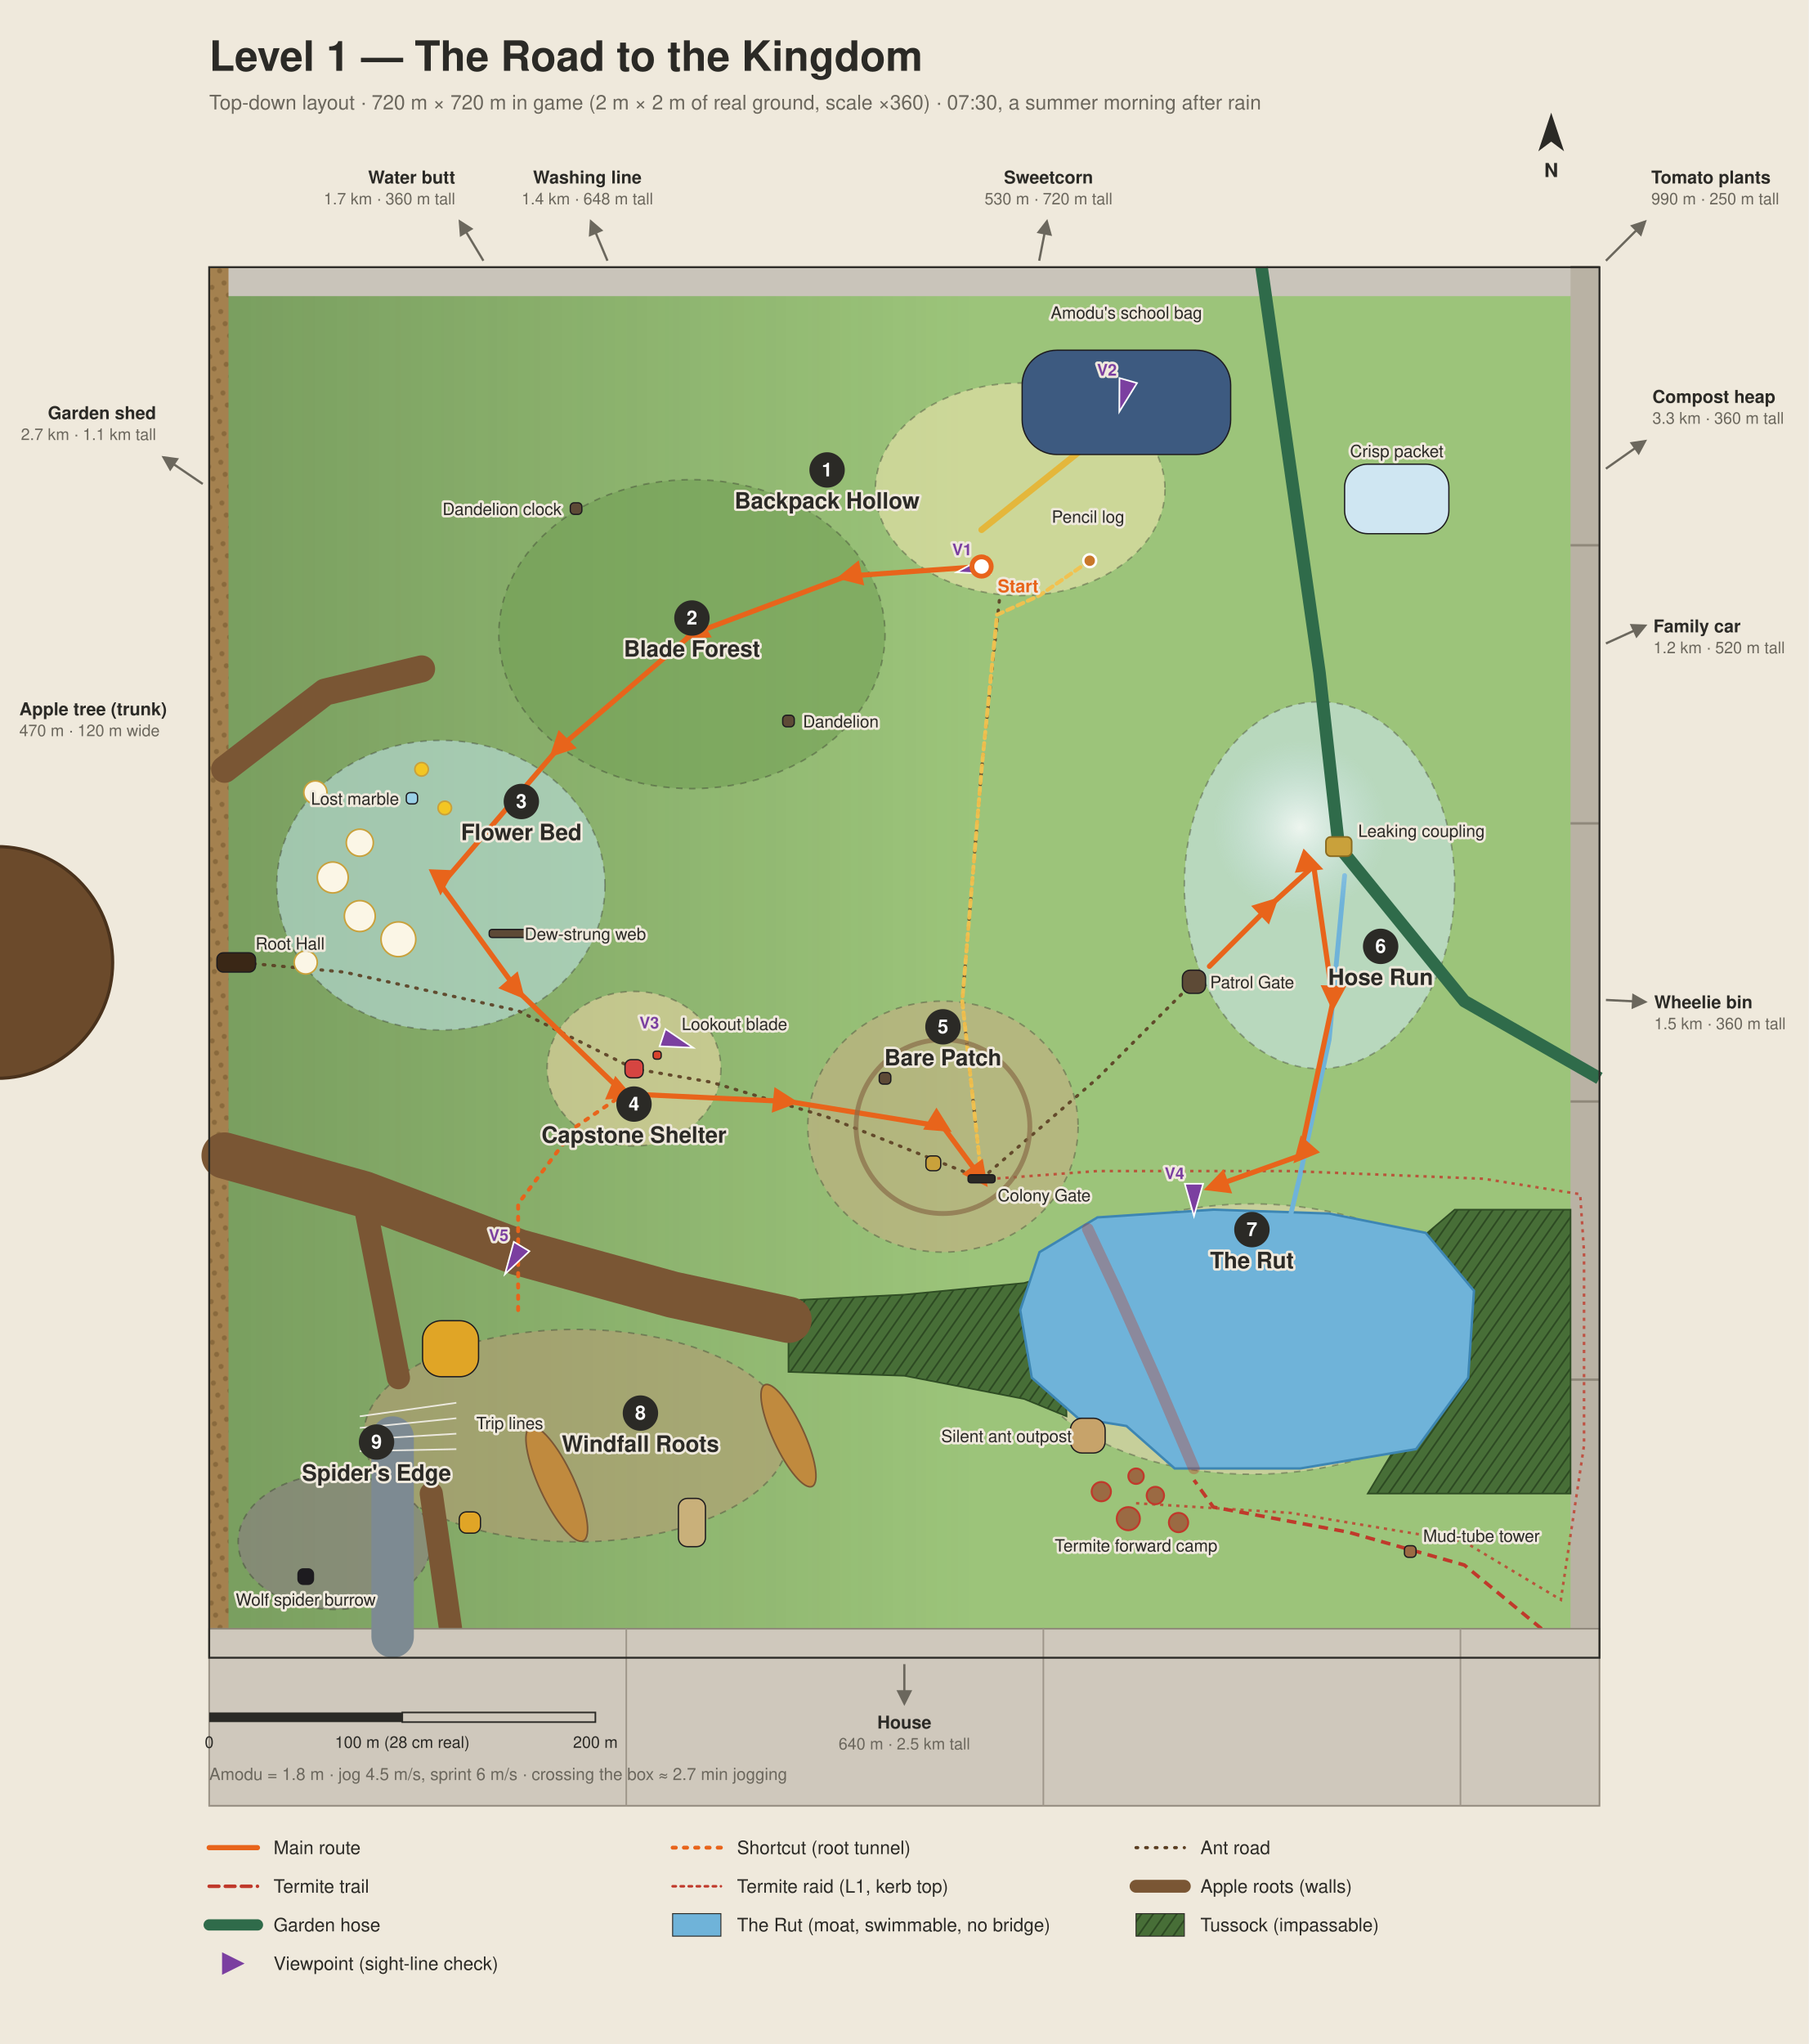
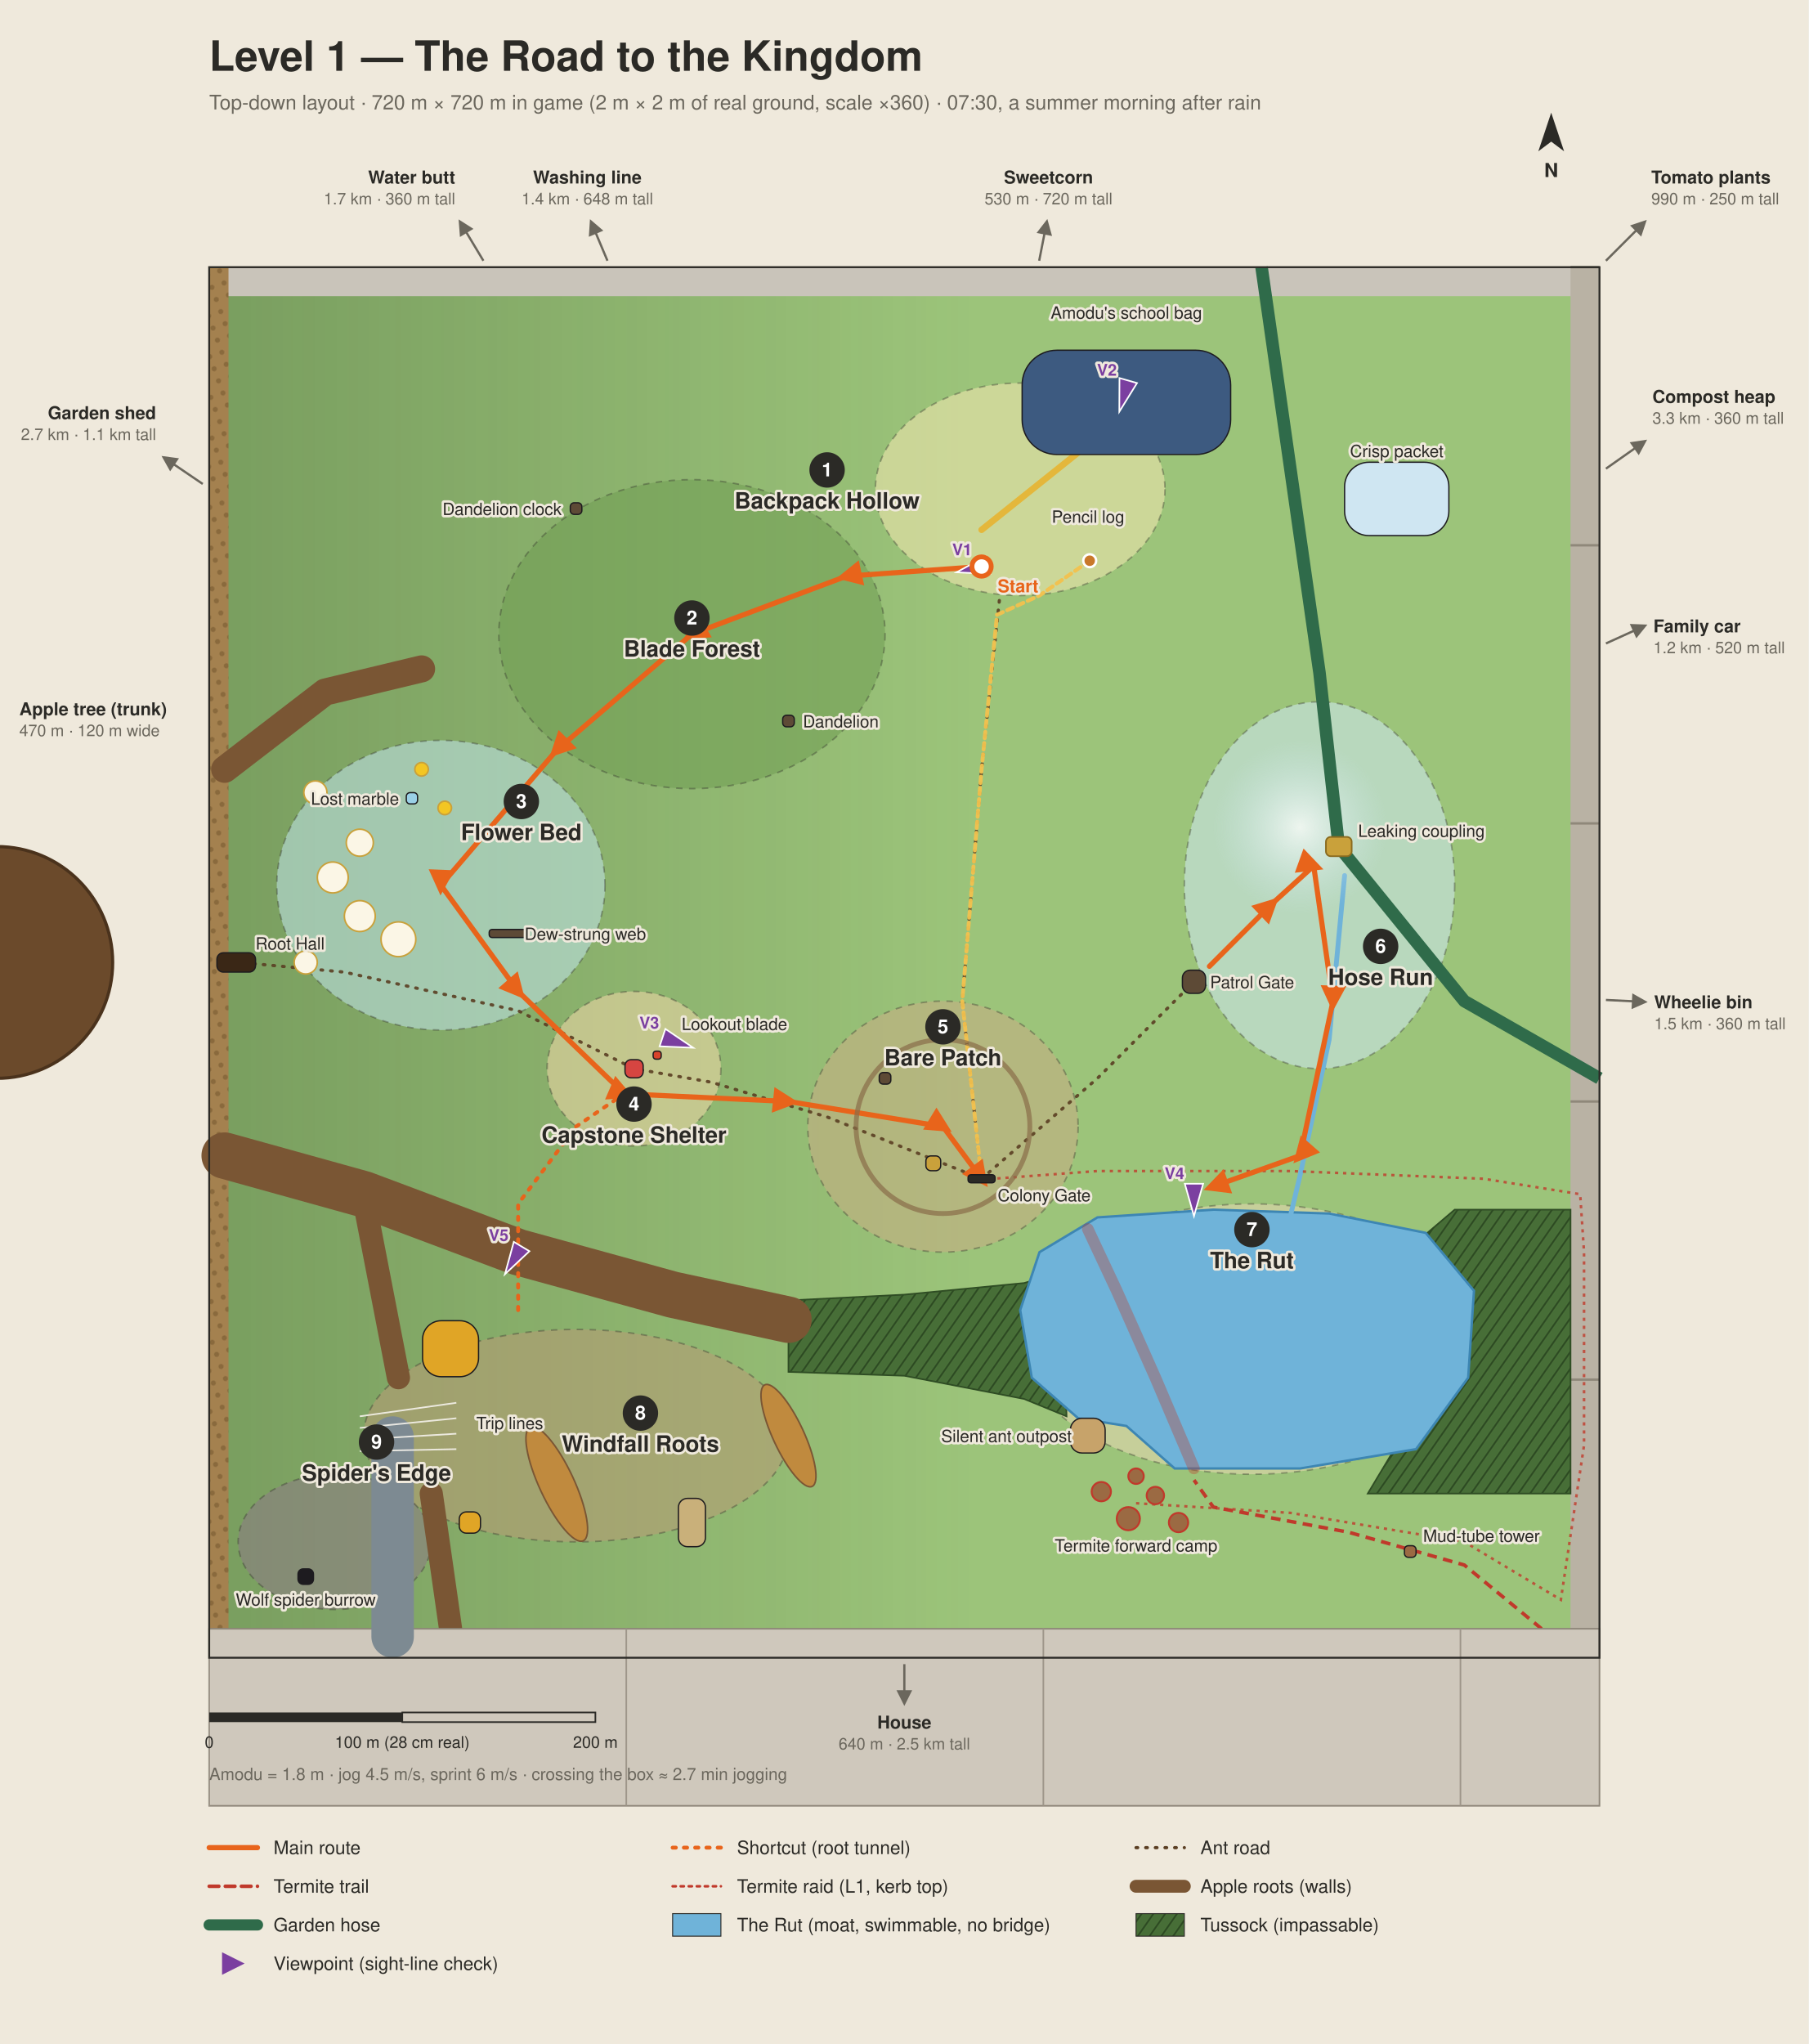
<svg xmlns="http://www.w3.org/2000/svg" viewBox="0 0 1124 1270" width="1124" height="1270" font-family="-apple-system, Helvetica, Arial, sans-serif">
  <defs>
    <marker id="arrow" viewBox="0 0 10 10" refX="6" refY="5" markerWidth="5" markerHeight="5" orient="auto-start-reverse">
      <path d="M0,0 L10,5 L0,10 z" fill="#e8641b" />
    </marker>
    <marker id="sky" viewBox="0 0 10 10" refX="8" refY="5" markerWidth="7" markerHeight="7" orient="auto">
      <path d="M0,0 L10,5 L0,10 z" fill="#6b675d" />
    </marker>
    <pattern id="tuss" width="6" height="6" patternUnits="userSpaceOnUse" patternTransform="rotate(35)">
      <rect width="6" height="6" fill="#476e37" />
      <line x1="0" y1="0" x2="0" y2="6" stroke="#2f4d24" stroke-width="2.2" />
    </pattern>
    <pattern id="litter" width="8" height="8" patternUnits="userSpaceOnUse" patternTransform="rotate(-20)">
      <rect width="8" height="8" fill="#a4814f" />
      <circle cx="3" cy="3" r="1.6" fill="#8a6a3d" />
    </pattern>
    <radialGradient id="mist">
      <stop offset="0" stop-color="#ffffff" stop-opacity="0.75" />
      <stop offset="1" stop-color="#cfe8f3" stop-opacity="0" />
    </radialGradient>
    <linearGradient id="canopy" x1="0" x2="1">
      <stop offset="0" stop-color="#1f3b1a" stop-opacity="0.28" />
      <stop offset="1" stop-color="#1f3b1a" stop-opacity="0" />
    </linearGradient>
  </defs>
  <rect width="1124" height="1270" fill="#efe9dc" />
  <text x="130.0" y="44.0" text-anchor="start" fill="#2b2a26" style="font-size:26px;font-weight:700;">Level 1 — The Road to the Kingdom</text>
  <text x="130.0" y="68.0" text-anchor="start" fill="#6b675d" style="font-size:12.5px;font-weight:400;">Top-down layout · 720 m × 720 m in game (2 m × 2 m of real ground, scale ×360) · 07:30, a summer morning after rain</text>
  <g transform="translate(0,36)">
    <rect x="130.0" y="130.0" width="864.0" height="864.0" fill="#9cc47a" />
    <rect x="130.0" y="130.0" width="475.2" height="864.0" fill="url(#canopy)" />
    <rect x="130.0" y="130.0" width="864.0" height="18.0" fill="#c9c4ba" />
    <rect x="976.0" y="130.0" width="18.0" height="864.0" fill="#b9b2a4" />
    <line x1="976.0" y1="130.0" x2="994.0" y2="130.0" stroke="#8f887a" stroke-width="1.5" />
    <line x1="976.0" y1="302.8" x2="994.0" y2="302.8" stroke="#8f887a" stroke-width="1.5" />
    <line x1="976.0" y1="475.6" x2="994.0" y2="475.6" stroke="#8f887a" stroke-width="1.5" />
    <line x1="976.0" y1="648.4" x2="994.0" y2="648.4" stroke="#8f887a" stroke-width="1.5" />
    <line x1="976.0" y1="821.2" x2="994.0" y2="821.2" stroke="#8f887a" stroke-width="1.5" />
    <rect x="130.0" y="976.0" width="864.0" height="18.0" fill="#b0674a" />
    <rect x="130.0" y="130.0" width="12.0" height="864.0" fill="url(#litter)" />
    <circle cx="-2.0" cy="562.0" r="72.0" fill="#6b4a2b" stroke="#4a321c" stroke-width="2" />
    <ellipse cx="634.0" cy="268.0" rx="90.0" ry="66.0" fill="#f3e7b0" fill-opacity="0.55" stroke="#2b2a26" stroke-opacity="0.35" stroke-dasharray="4 4" />
    <ellipse cx="430.0" cy="358.0" rx="120.0" ry="96.0" fill="#6f9d52" fill-opacity="0.55" stroke="#2b2a26" stroke-opacity="0.35" stroke-dasharray="4 4" />
    <ellipse cx="274.0" cy="514.0" rx="102.0" ry="90.0" fill="#bfe3ea" fill-opacity="0.55" stroke="#2b2a26" stroke-opacity="0.35" stroke-dasharray="4 4" />
    <ellipse cx="394.0" cy="628.0" rx="54.0" ry="48.0" fill="#f0d6a8" fill-opacity="0.55" stroke="#2b2a26" stroke-opacity="0.35" stroke-dasharray="4 4" />
    <ellipse cx="586.0" cy="664.0" rx="84.0" ry="78.0" fill="#c9ad83" fill-opacity="0.55" stroke="#2b2a26" stroke-opacity="0.35" stroke-dasharray="4 4" />
    <ellipse cx="820.0" cy="514.0" rx="84.0" ry="114.0" fill="#cfe8f3" fill-opacity="0.55" stroke="#2b2a26" stroke-opacity="0.35" stroke-dasharray="4 4" />
    <ellipse cx="778.0" cy="796.0" rx="144.0" ry="84.0" fill="#e9d9b4" fill-opacity="0.55" stroke="#2b2a26" stroke-opacity="0.35" stroke-dasharray="4 4" />
    <ellipse cx="358.0" cy="856.0" rx="132.0" ry="66.0" fill="#b89a74" fill-opacity="0.55" stroke="#2b2a26" stroke-opacity="0.35" stroke-dasharray="4 4" />
    <ellipse cx="208.0" cy="922.0" rx="60.0" ry="42.0" fill="#8c7a86" fill-opacity="0.55" stroke="#2b2a26" stroke-opacity="0.35" stroke-dasharray="4 4" />
    <polygon points="490.0,772.0 562.0,768.4 636.4,761.2 660.4,754.0 662.8,844.0 636.4,833.2 562.0,818.8 490.0,816.4" fill="url(#tuss)" stroke="#2f4d24" stroke-width="1" />
    <polygon points="880.0,736.0 904.0,715.6 976.0,715.6 976.0,892.0 850.0,892.0 868.0,862.0 904.0,816.4 907.6,768.4" fill="url(#tuss)" stroke="#2f4d24" stroke-width="1" />
    <polygon points="646.0,742.0 682.0,720.4 754.0,715.6 826.0,718.0 886.0,730.0 916.0,766.0 912.4,820.0 880.0,864.4 808.0,876.4 730.0,876.4 700.0,850.0 670.0,845.2 641.2,820.0 634.0,778.0" fill="#6fb3d9" stroke="#3d86b3" stroke-width="1.5" />
    <polyline points="835.6,508.0 826.0,610.0 808.0,694.0 796.0,744.4" fill="none" stroke="#6fb3d9" stroke-width="3" stroke-linecap="round" />
    <polyline points="139.6,682.0 226.0,706.0 322.0,742.0 418.0,768.4 490.0,784.0" fill="none" stroke="#7a5634" stroke-width="28.8" stroke-linecap="round" stroke-linejoin="round" />
    <polyline points="226.0,708.4 247.6,820.0" fill="none" stroke="#7a5634" stroke-width="14.4" stroke-linecap="round" stroke-linejoin="round" />
    <polyline points="268.0,892.0 280.0,976.0" fill="none" stroke="#7a5634" stroke-width="14.4" stroke-linecap="round" stroke-linejoin="round" />
    <polyline points="139.6,442.0 202.0,394.0 262.0,379.6" fill="none" stroke="#7a5634" stroke-width="16.8" stroke-linecap="round" stroke-linejoin="round" />
    <circle cx="808.0" cy="478.0" r="54.0" fill="url(#mist)" />
    <polyline points="784.0,130.0 820.0,382.0 832.0,490.0 910.0,586.0 994.0,634.0" fill="none" stroke="#2f6b4a" stroke-width="7.8" stroke-linecap="butt" stroke-linejoin="round" />
    <rect x="824.0" y="484.0" width="16" height="12" rx="3" fill="#c9a13b" stroke="#8a6b1f" />
    <polyline points="676.0,240.4 610.0,293.2" fill="none" stroke="#e4b73b" stroke-width="4" stroke-linecap="round" />
    <polyline points="610.0,696.4 514.0,658.0 442.0,636.4 394.0,628.0 322.0,592.0 214.0,568.0 149.2,562.0" fill="none" stroke="#5a3e22" stroke-width="2" stroke-dasharray="1 5" stroke-linecap="round" opacity="0.9" />
    <polyline points="610.0,696.4 598.0,586.0 610.0,442.0 622.0,328.0" fill="none" stroke="#5a3e22" stroke-width="2" stroke-dasharray="1 5" stroke-linecap="round" opacity="0.9" />
    <polyline points="610.0,696.4 682.0,634.0 742.0,574.0" fill="none" stroke="#5a3e22" stroke-width="2" stroke-dasharray="1 5" stroke-linecap="round" opacity="0.9" />
    <polyline points="958.0,976.0 910.0,936.4 838.0,916.0 754.0,900.4 742.0,883.6" fill="none" stroke="#c0392b" stroke-width="2.2" stroke-dasharray="6 4" />
    <polyline points="706.0,898.0 802.0,904.0 910.0,922.0 970.0,958.0 984.4,862.0 984.4,742.0 982.0,706.0 922.0,696.4 802.0,691.6 682.0,691.6 617.2,696.4" fill="none" stroke="#c0392b" stroke-width="1.6" stroke-dasharray="2 3" opacity="0.8" />
    <polyline points="742.0,876.4 718.0,820.0 694.0,766.0 676.0,727.6" fill="none" stroke="#c0392b" stroke-width="7.2" stroke-linecap="round" opacity="0.35" />
    <circle cx="223.6" cy="487.6" r="8.4" fill="#fbf6e6" stroke="#c9a13b" stroke-width="1" />
    <circle cx="206.8" cy="509.2" r="9.6" fill="#fbf6e6" stroke="#c9a13b" stroke-width="1" />
    <circle cx="223.6" cy="533.2" r="9.6" fill="#fbf6e6" stroke="#c9a13b" stroke-width="1" />
    <circle cx="247.6" cy="547.6" r="10.8" fill="#fbf6e6" stroke="#c9a13b" stroke-width="1" />
    <circle cx="196.0" cy="456.4" r="7.2" fill="#fbf6e6" stroke="#c9a13b" stroke-width="1" />
    <circle cx="190.0" cy="562.0" r="7.2" fill="#fbf6e6" stroke="#c9a13b" stroke-width="1" />
    <circle cx="276.4" cy="466.0" r="4.2" fill="#f3c623" stroke="#c9a13b" stroke-width="1" />
    <circle cx="262.0" cy="442.0" r="4.2" fill="#f3c623" stroke="#c9a13b" stroke-width="1" />
    <rect x="130.0" y="976.0" width="864.0" height="110" fill="#cfc8bc" stroke="#8f877a" stroke-width="1" />
    <line x1="130.0" y1="976.0" x2="130.0" y2="1086.0" stroke="#9e968a" stroke-width="1" />
    <line x1="389.2" y1="976.0" x2="389.2" y2="1086.0" stroke="#9e968a" stroke-width="1" />
    <line x1="648.4" y1="976.0" x2="648.4" y2="1086.0" stroke="#9e968a" stroke-width="1" />
    <line x1="907.6" y1="976.0" x2="907.6" y2="1086.0" stroke="#9e968a" stroke-width="1" />
    <line x1="244.0" y1="857.2" x2="244.0" y2="980.8" stroke="#7d8a92" stroke-width="26.4" stroke-linecap="round" />
    <polyline points="677.2,312.4 646.0,334.0 619.6,346.0 610.0,442.0 598.0,586.0 610.0,696.4" fill="none" stroke="#f2c14e" stroke-width="2.4" stroke-dasharray="4 3" stroke-linecap="round" opacity="0.95" />
    <circle cx="677.2" cy="312.4" r="4.0" fill="#c9782a" stroke="#fff" stroke-width="1.5" />
    <polyline points="610.0,316.0 526.0,322.0 430.0,358.0 346.0,430.0 274.0,514.0 322.0,580.0 388.0,643.6 490.0,648.4 586.0,664.0 610.0,696.4" fill="none" stroke="#e8641b" stroke-width="3.2" stroke-linejoin="round" stroke-linecap="round" marker-end="url(#arrow)" marker-mid="url(#arrow)" />
    <polyline points="751.6,564.4 790.0,526.0 816.4,502.0 828.4,586.0 808.0,682.0 754.0,701.2" fill="none" stroke="#e8641b" stroke-width="3.2" stroke-linejoin="round" stroke-linecap="round" marker-end="url(#arrow)" marker-mid="url(#arrow)" />
    <polyline points="322.0,778.0 322.0,712.0 358.0,664.0 384.4,646.0" fill="none" stroke="#e8641b" stroke-width="2.4" stroke-dasharray="2 5" stroke-linecap="round" />
    <circle cx="586.0" cy="664.0" r="54.0" fill="none" stroke="#8a6d49" stroke-width="3" stroke-opacity="0.7" />
    <line x1="223.6" y1="844.0" x2="283.6" y2="835.6" stroke="#f4f1ea" stroke-width="1" opacity="0.9" />
    <line x1="223.6" y1="851.2" x2="283.6" y2="845.2" stroke="#f4f1ea" stroke-width="1" opacity="0.9" />
    <line x1="223.6" y1="858.4" x2="283.6" y2="854.8" stroke="#f4f1ea" stroke-width="1" opacity="0.9" />
    <line x1="223.6" y1="865.6" x2="283.6" y2="864.4" stroke="#f4f1ea" stroke-width="1" opacity="0.9" />
    <circle cx="684.4" cy="890.8" r="6.0" fill="#9b6a43" stroke="#c0392b" stroke-width="1.2" />
    <circle cx="701.2" cy="907.6" r="7.2" fill="#9b6a43" stroke="#c0392b" stroke-width="1.2" />
    <circle cx="718.0" cy="893.2" r="5.4" fill="#9b6a43" stroke="#c0392b" stroke-width="1.2" />
    <circle cx="732.4" cy="910.0" r="6.0" fill="#9b6a43" stroke="#c0392b" stroke-width="1.2" />
    <circle cx="706.0" cy="881.2" r="4.8" fill="#9b6a43" stroke="#c0392b" stroke-width="1.2" />
    <rect x="635.2" y="181.6" width="129.6" height="64.8" rx="21.6" fill="#3d5a80" stroke="#1d1b1f" stroke-width="0.8" />
    <rect x="486.4" y="408.4" width="7.2" height="7.2" rx="2.4" fill="#5d4a36" stroke="#1d1b1f" stroke-width="0.8" />
    <rect x="354.4" y="276.4" width="7.2" height="7.2" rx="2.4" fill="#5d4a36" stroke="#1d1b1f" stroke-width="0.8" />
-     <rect x="835.6" y="252.4" width="64.8" height="43.2" rx="14.4" fill="#cfe6f2" stroke="#1d1b1f" stroke-width="0.8" />
+     <rect x="835.6" y="251.2" width="64.8" height="45.6" rx="15.2" fill="#cfe6f2" stroke="#1d1b1f" stroke-width="0.8" />
    <rect x="252.5" y="456.5" width="7.0" height="7.0" rx="2.3" fill="#9ad0e6" stroke="#1d1b1f" stroke-width="0.8" />
    <rect x="304.0" y="541.5" width="24.0" height="5.0" rx="1.7" fill="#5d4a36" stroke="#1d1b1f" stroke-width="0.8" />
    <rect x="134.8" y="556.0" width="24.0" height="12.0" rx="4.0" fill="#3a2716" stroke="#1d1b1f" stroke-width="0.8" />
    <rect x="388.4" y="622.4" width="11.3" height="11.3" rx="3.8" fill="#d64541" stroke="#1d1b1f" stroke-width="0.8" />
    <rect x="413.1" y="607.5" width="5.0" height="5.0" rx="1.7" fill="#5d4a36" stroke="#1d1b1f" stroke-width="0.8" />
    <rect x="405.9" y="617.1" width="5.0" height="5.0" rx="1.7" fill="#d8432c" stroke="#1d1b1f" stroke-width="0.8" />
    <rect x="601.6" y="693.9" width="16.8" height="5.0" rx="1.7" fill="#2b2a26" stroke="#1d1b1f" stroke-width="0.8" />
    <rect x="575.4" y="682.2" width="9.2" height="9.2" rx="3.1" fill="#c9a13b" stroke="#1d1b1f" stroke-width="0.8" />
    <rect x="546.4" y="630.4" width="7.2" height="7.2" rx="2.4" fill="#5d4a36" stroke="#1d1b1f" stroke-width="0.8" />
    <rect x="734.8" y="566.8" width="14.4" height="14.4" rx="4.8" fill="#5d4a36" stroke="#1d1b1f" stroke-width="0.8" />
    <rect x="665.2" y="845.2" width="21.6" height="21.6" rx="7.2" fill="#c7a36a" stroke="#1d1b1f" stroke-width="0.8" />
    <rect x="872.8" y="924.4" width="7.2" height="7.2" rx="2.4" fill="#9b6a43" stroke="#1d1b1f" stroke-width="0.8" />
    <rect x="262.6" y="784.6" width="34.8" height="34.8" rx="11.6" fill="#e0a526" stroke="#1d1b1f" stroke-width="0.8" />
    <rect x="421.6" y="895.0" width="16.8" height="30.0" rx="5.6" fill="#c9b07a" stroke="#1d1b1f" stroke-width="0.8" />
    <rect x="285.4" y="903.4" width="13.2" height="13.2" rx="4.4" fill="#e0a526" stroke="#1d1b1f" stroke-width="0.8" />
    <ellipse cx="346.0" cy="886.0" rx="10.8" ry="39.0" fill="#c08a3e" stroke="#7a5634" transform="rotate(-25 346.0 886.0)" />
    <ellipse cx="490.0" cy="856.0" rx="9.6" ry="34.8" fill="#c08a3e" stroke="#7a5634" transform="rotate(-25 490.0 856.0)" />
    <rect x="185.2" y="938.8" width="9.6" height="9.6" rx="3.2" fill="#1d1b1f" stroke="#1d1b1f" stroke-width="0.8" />
    <text x="700.0" y="162.0" text-anchor="middle" fill="#2b2a26" style="font-size:10.5px;font-weight:500;" stroke="#efe9dc" stroke-width="3" paint-order="stroke" stroke-linejoin="round">Amodu's school bag</text>
    <text x="653.6" y="288.8" text-anchor="start" fill="#2b2a26" style="font-size:10.5px;font-weight:500;" stroke="#efe9dc" stroke-width="3" paint-order="stroke" stroke-linejoin="round">Pencil log</text>
    <text x="499.0" y="416.0" text-anchor="start" fill="#2b2a26" style="font-size:10.5px;font-weight:500;" stroke="#efe9dc" stroke-width="3" paint-order="stroke" stroke-linejoin="round">Dandelion</text>
    <text x="349.0" y="284.0" text-anchor="end" fill="#2b2a26" style="font-size:10.5px;font-weight:500;" stroke="#efe9dc" stroke-width="3" paint-order="stroke" stroke-linejoin="round">Dandelion clock</text>
    <text x="868.0" y="248.0" text-anchor="middle" fill="#2b2a26" style="font-size:10.5px;font-weight:500;" stroke="#efe9dc" stroke-width="3" paint-order="stroke" stroke-linejoin="round">Crisp packet</text>
    <text x="248.0" y="464.0" text-anchor="end" fill="#2b2a26" style="font-size:10.5px;font-weight:500;" stroke="#efe9dc" stroke-width="3" paint-order="stroke" stroke-linejoin="round">Lost marble</text>
    <text x="326.0" y="548.0" text-anchor="start" fill="#2b2a26" style="font-size:10.5px;font-weight:500;" stroke="#efe9dc" stroke-width="3" paint-order="stroke" stroke-linejoin="round">Dew-strung web</text>
    <text x="158.8" y="554.0" text-anchor="start" fill="#2b2a26" style="font-size:10.5px;font-weight:500;" stroke="#efe9dc" stroke-width="3" paint-order="stroke" stroke-linejoin="round">Root Hall</text>
    <text x="423.6" y="604.0" text-anchor="start" fill="#2b2a26" style="font-size:10.5px;font-weight:500;" stroke="#efe9dc" stroke-width="3" paint-order="stroke" stroke-linejoin="round">Lookout blade</text>
    <text x="620.0" y="710.4" text-anchor="start" fill="#2b2a26" style="font-size:10.5px;font-weight:500;" stroke="#efe9dc" stroke-width="3" paint-order="stroke" stroke-linejoin="round">Colony Gate</text>
    <text x="752.0" y="578.0" text-anchor="start" fill="#2b2a26" style="font-size:10.5px;font-weight:500;" stroke="#efe9dc" stroke-width="3" paint-order="stroke" stroke-linejoin="round">Patrol Gate</text>
    <text x="844.0" y="484.0" text-anchor="start" fill="#2b2a26" style="font-size:10.5px;font-weight:500;" stroke="#efe9dc" stroke-width="3" paint-order="stroke" stroke-linejoin="round">Leaking coupling</text>
    <text x="666.0" y="860.0" text-anchor="end" fill="#2b2a26" style="font-size:10.5px;font-weight:500;" stroke="#efe9dc" stroke-width="3" paint-order="stroke" stroke-linejoin="round">Silent ant outpost</text>
    <text x="706.0" y="928.0" text-anchor="middle" fill="#2b2a26" style="font-size:10.5px;font-weight:500;" stroke="#efe9dc" stroke-width="3" paint-order="stroke" stroke-linejoin="round">Termite forward camp</text>
    <text x="884.4" y="922.0" text-anchor="start" fill="#2b2a26" style="font-size:10.5px;font-weight:500;" stroke="#efe9dc" stroke-width="3" paint-order="stroke" stroke-linejoin="round">Mud-tube tower</text>
    <text x="190.0" y="961.6" text-anchor="middle" fill="#2b2a26" style="font-size:10.5px;font-weight:500;" stroke="#efe9dc" stroke-width="3" paint-order="stroke" stroke-linejoin="round">Wolf spider burrow</text>
    <text x="296.0" y="852.0" text-anchor="start" fill="#2b2a26" style="font-size:10.5px;font-weight:500;" stroke="#efe9dc" stroke-width="3" paint-order="stroke" stroke-linejoin="round">Trip lines</text>
    <circle cx="514.0" cy="256.0" r="11" fill="#2b2a26" />
    <text x="514.0" y="260.0" text-anchor="middle" fill="#fff" style="font-size:12px;font-weight:700;">1</text>
    <text x="514.0" y="280.0" text-anchor="middle" fill="#2b2a26" style="font-size:14px;font-weight:700;" stroke="#efe9dc" stroke-width="3" paint-order="stroke" stroke-linejoin="round">Backpack Hollow</text>
    <circle cx="430.0" cy="348.0" r="11" fill="#2b2a26" />
    <text x="430.0" y="352.0" text-anchor="middle" fill="#fff" style="font-size:12px;font-weight:700;">2</text>
    <text x="430.0" y="372.0" text-anchor="middle" fill="#2b2a26" style="font-size:14px;font-weight:700;" stroke="#efe9dc" stroke-width="3" paint-order="stroke" stroke-linejoin="round">Blade Forest</text>
    <circle cx="324.0" cy="462.0" r="11" fill="#2b2a26" />
    <text x="324.0" y="466.0" text-anchor="middle" fill="#fff" style="font-size:12px;font-weight:700;">3</text>
    <text x="324.0" y="486.0" text-anchor="middle" fill="#2b2a26" style="font-size:14px;font-weight:700;" stroke="#efe9dc" stroke-width="3" paint-order="stroke" stroke-linejoin="round">Flower Bed</text>
    <circle cx="394.0" cy="650.0" r="11" fill="#2b2a26" />
    <text x="394.0" y="654.0" text-anchor="middle" fill="#fff" style="font-size:12px;font-weight:700;">4</text>
    <text x="394.0" y="674.0" text-anchor="middle" fill="#2b2a26" style="font-size:14px;font-weight:700;" stroke="#efe9dc" stroke-width="3" paint-order="stroke" stroke-linejoin="round">Capstone Shelter</text>
    <circle cx="586.0" cy="602.0" r="11" fill="#2b2a26" />
    <text x="586.0" y="606.0" text-anchor="middle" fill="#fff" style="font-size:12px;font-weight:700;">5</text>
    <text x="586.0" y="626.0" text-anchor="middle" fill="#2b2a26" style="font-size:14px;font-weight:700;" stroke="#efe9dc" stroke-width="3" paint-order="stroke" stroke-linejoin="round">Bare Patch</text>
    <circle cx="858.0" cy="552.0" r="11" fill="#2b2a26" />
    <text x="858.0" y="556.0" text-anchor="middle" fill="#fff" style="font-size:12px;font-weight:700;">6</text>
    <text x="858.0" y="576.0" text-anchor="middle" fill="#2b2a26" style="font-size:14px;font-weight:700;" stroke="#efe9dc" stroke-width="3" paint-order="stroke" stroke-linejoin="round">Hose Run</text>
    <circle cx="778.0" cy="728.0" r="11" fill="#2b2a26" />
    <text x="778.0" y="732.0" text-anchor="middle" fill="#fff" style="font-size:12px;font-weight:700;">7</text>
    <text x="778.0" y="752.0" text-anchor="middle" fill="#2b2a26" style="font-size:14px;font-weight:700;" stroke="#efe9dc" stroke-width="3" paint-order="stroke" stroke-linejoin="round">The Rut</text>
    <circle cx="398.0" cy="842.0" r="11" fill="#2b2a26" />
    <text x="398.0" y="846.0" text-anchor="middle" fill="#fff" style="font-size:12px;font-weight:700;">8</text>
    <text x="398.0" y="866.0" text-anchor="middle" fill="#2b2a26" style="font-size:14px;font-weight:700;" stroke="#efe9dc" stroke-width="3" paint-order="stroke" stroke-linejoin="round">Windfall Roots</text>
    <circle cx="234.0" cy="860.0" r="11" fill="#2b2a26" />
    <text x="234.0" y="864.0" text-anchor="middle" fill="#fff" style="font-size:12px;font-weight:700;">9</text>
    <text x="234.0" y="884.0" text-anchor="middle" fill="#2b2a26" style="font-size:14px;font-weight:700;" stroke="#efe9dc" stroke-width="3" paint-order="stroke" stroke-linejoin="round">Spider's Edge</text>
    <polygon points="594.4,319.6 612.7,309.6 615.3,320.6" fill="#7b3fa0" stroke="#fff" stroke-width="1" />
    <text x="604.0" y="309.0" text-anchor="end" fill="#7b3fa0" style="font-size:10px;font-weight:700;" stroke="#efe9dc" stroke-width="3" paint-order="stroke" stroke-linejoin="round">V1</text>
    <polygon points="695.6,219.8 695.7,198.9 706.6,202.0" fill="#7b3fa0" stroke="#fff" stroke-width="1" />
    <text x="694.0" y="197.4" text-anchor="end" fill="#7b3fa0" style="font-size:10px;font-weight:700;" stroke="#efe9dc" stroke-width="3" paint-order="stroke" stroke-linejoin="round">V2</text>
    <polygon points="430.8,615.0 409.9,614.1 413.5,603.3" fill="#7b3fa0" stroke="#fff" stroke-width="1" />
    <text x="409.6" y="603.0" text-anchor="end" fill="#7b3fa0" style="font-size:10px;font-weight:700;" stroke="#efe9dc" stroke-width="3" paint-order="stroke" stroke-linejoin="round">V3</text>
    <polygon points="742.0,719.6 736.3,699.5 747.7,699.5" fill="#7b3fa0" stroke="#fff" stroke-width="1" />
    <text x="736.0" y="696.6" text-anchor="end" fill="#7b3fa0" style="font-size:10px;font-weight:700;" stroke="#efe9dc" stroke-width="3" paint-order="stroke" stroke-linejoin="round">V4</text>
    <polygon points="313.8,755.7 319.3,735.6 329.0,741.4" fill="#7b3fa0" stroke="#fff" stroke-width="1" />
    <text x="316.0" y="735.0" text-anchor="end" fill="#7b3fa0" style="font-size:10px;font-weight:700;" stroke="#efe9dc" stroke-width="3" paint-order="stroke" stroke-linejoin="round">V5</text>
    <circle cx="610.0" cy="316.0" r="6" fill="#fff" stroke="#e8641b" stroke-width="3" />
    <text x="620.0" y="332.0" text-anchor="start" fill="#e8641b" style="font-size:11px;font-weight:700;" stroke="#efe9dc" stroke-width="3" paint-order="stroke" stroke-linejoin="round">Start</text>
    <text x="12.0" y="408.4" text-anchor="start" fill="#2b2a26" style="font-size:11px;font-weight:700;">Apple tree (trunk)</text>
    <text x="12.0" y="421.4" text-anchor="start" fill="#6b675d" style="font-size:10px;font-weight:400;">470 m · 120 m wide</text>
    <line x1="562.0" y1="998.0" x2="562.0" y2="1022.0" stroke="#6b675d" stroke-width="1.4" marker-end="url(#sky)" />
    <text x="562.0" y="1038.0" text-anchor="middle" fill="#2b2a26" style="font-size:11px;font-weight:700;">House</text>
    <text x="562.0" y="1051.0" text-anchor="middle" fill="#6b675d" style="font-size:10px;font-weight:400;">640 m · 2.5 km tall</text>
    <line x1="126.0" y1="264.7" x2="102.0" y2="248.4" stroke="#6b675d" stroke-width="1.4" marker-end="url(#sky)" />
    <text x="97.0" y="224.4" text-anchor="end" fill="#2b2a26" style="font-size:11px;font-weight:700;">Garden shed</text>
    <text x="97.0" y="237.4" text-anchor="end" fill="#6b675d" style="font-size:10px;font-weight:400;">2.7 km · 1.1 km tall</text>
    <line x1="300.4" y1="126.0" x2="286.0" y2="102.0" stroke="#6b675d" stroke-width="1.4" marker-end="url(#sky)" />
    <text x="282.9" y="78.0" text-anchor="end" fill="#2b2a26" style="font-size:11px;font-weight:700;">Water butt</text>
    <text x="282.9" y="91.0" text-anchor="end" fill="#6b675d" style="font-size:10px;font-weight:400;">1.7 km · 360 m tall</text>
    <line x1="377.5" y1="126.0" x2="367.4" y2="102.0" stroke="#6b675d" stroke-width="1.4" marker-end="url(#sky)" />
    <text x="365.0" y="78.0" text-anchor="middle" fill="#2b2a26" style="font-size:11px;font-weight:700;">Washing line</text>
    <text x="365.0" y="91.0" text-anchor="middle" fill="#6b675d" style="font-size:10px;font-weight:400;">1.4 km · 648 m tall</text>
    <line x1="998.0" y1="363.8" x2="1022.0" y2="352.9" stroke="#6b675d" stroke-width="1.4" marker-end="url(#sky)" />
    <text x="1027.5" y="356.9" text-anchor="start" fill="#2b2a26" style="font-size:11px;font-weight:700;">Family car</text>
    <text x="1027.5" y="369.9" text-anchor="start" fill="#6b675d" style="font-size:10px;font-weight:400;">1.2 km · 520 m tall</text>
    <line x1="998.0" y1="585.3" x2="1022.0" y2="586.5" stroke="#6b675d" stroke-width="1.4" marker-end="url(#sky)" />
    <text x="1028.0" y="590.5" text-anchor="start" fill="#2b2a26" style="font-size:11px;font-weight:700;">Wheelie bin</text>
    <text x="1028.0" y="603.5" text-anchor="start" fill="#6b675d" style="font-size:10px;font-weight:400;">1.5 km · 360 m tall</text>
    <line x1="645.8" y1="126.0" x2="650.5" y2="102.0" stroke="#6b675d" stroke-width="1.4" marker-end="url(#sky)" />
    <text x="651.6" y="78.0" text-anchor="middle" fill="#2b2a26" style="font-size:11px;font-weight:700;">Sweetcorn</text>
    <text x="651.6" y="91.0" text-anchor="middle" fill="#6b675d" style="font-size:10px;font-weight:400;">530 m · 720 m tall</text>
    <line x1="998.0" y1="126.0" x2="1022.0" y2="102.0" stroke="#6b675d" stroke-width="1.4" marker-end="url(#sky)" />
    <text x="1026.2" y="78.0" text-anchor="start" fill="#2b2a26" style="font-size:11px;font-weight:700;">Tomato plants</text>
    <text x="1026.2" y="91.0" text-anchor="start" fill="#6b675d" style="font-size:10px;font-weight:400;">990 m · 250 m tall</text>
    <line x1="998.0" y1="255.2" x2="1022.0" y2="238.3" stroke="#6b675d" stroke-width="1.4" marker-end="url(#sky)" />
    <text x="1026.9" y="214.3" text-anchor="start" fill="#2b2a26" style="font-size:11px;font-weight:700;">Compost heap</text>
    <text x="1026.9" y="227.3" text-anchor="start" fill="#6b675d" style="font-size:10px;font-weight:400;">3.3 km · 360 m tall</text>
    <rect x="130.0" y="130.0" width="864.0" height="864.0" fill="none" stroke="#2b2a26" stroke-width="1.2" />
    <polygon points="964.0,34 956.0,58 964.0,52 972.0,58" fill="#2b2a26" />
    <text x="964.0" y="74.0" text-anchor="middle" fill="#2b2a26" style="font-size:12px;font-weight:700;">N</text>
    <rect x="130.0" y="1028.0" width="120.0" height="6" fill="#2b2a26" />
    <rect x="250.0" y="1028.0" width="120.0" height="6" fill="none" stroke="#2b2a26" />
    <text x="130.0" y="1050.0" text-anchor="middle" fill="#2b2a26" style="font-size:10px;font-weight:400;">0</text>
    <text x="250.0" y="1050.0" text-anchor="middle" fill="#2b2a26" style="font-size:10px;font-weight:400;">100 m (28 cm real)</text>
    <text x="370.0" y="1050.0" text-anchor="middle" fill="#2b2a26" style="font-size:10px;font-weight:400;">200 m</text>
    <text x="130.0" y="1070.0" text-anchor="start" fill="#6b675d" style="font-size:10.5px;font-weight:400;">Amodu = 1.8 m · jog 4.5 m/s, sprint 6 m/s · crossing the box ≈ 2.7 min jogging</text>
    <line x1="130.0" y1="1112.0" x2="160.0" y2="1112.0" stroke="#e8641b" stroke-width="3.2" stroke-linecap="round" />
    <text x="170.0" y="1116.0" text-anchor="start" fill="#2b2a26" style="font-size:11.5px;font-weight:400;">Main route</text>
    <line x1="418.0" y1="1112.0" x2="448.0" y2="1112.0" stroke="#e8641b" stroke-width="2.4" stroke-linecap="round" stroke-dasharray="2 5" />
    <text x="458.0" y="1116.0" text-anchor="start" fill="#2b2a26" style="font-size:11.5px;font-weight:400;">Shortcut (root tunnel)</text>
    <line x1="706.0" y1="1112.0" x2="736.0" y2="1112.0" stroke="#5a3e22" stroke-width="2" stroke-linecap="round" stroke-dasharray="1 5" />
    <text x="746.0" y="1116.0" text-anchor="start" fill="#2b2a26" style="font-size:11.5px;font-weight:400;">Ant road</text>
    <line x1="130.0" y1="1136.0" x2="160.0" y2="1136.0" stroke="#c0392b" stroke-width="2.2" stroke-linecap="round" stroke-dasharray="6 4" />
    <text x="170.0" y="1140.0" text-anchor="start" fill="#2b2a26" style="font-size:11.5px;font-weight:400;">Termite trail</text>
    <line x1="418.0" y1="1136.0" x2="448.0" y2="1136.0" stroke="#c0392b" stroke-width="1.6" stroke-linecap="round" stroke-dasharray="2 3" />
    <text x="458.0" y="1140.0" text-anchor="start" fill="#2b2a26" style="font-size:11.5px;font-weight:400;">Termite raid (L1, kerb top)</text>
    <line x1="706.0" y1="1136.0" x2="736.0" y2="1136.0" stroke="#7a5634" stroke-width="8" stroke-linecap="round" />
    <text x="746.0" y="1140.0" text-anchor="start" fill="#2b2a26" style="font-size:11.5px;font-weight:400;">Apple roots (walls)</text>
    <line x1="130.0" y1="1160.0" x2="160.0" y2="1160.0" stroke="#2f6b4a" stroke-width="7" stroke-linecap="round" />
    <text x="170.0" y="1164.0" text-anchor="start" fill="#2b2a26" style="font-size:11.5px;font-weight:400;">Garden hose</text>
    <rect x="418.0" y="1153.0" width="30" height="14" fill="#6fb3d9" stroke="#2b2a26" stroke-width="0.6" />
    <text x="458.0" y="1164.0" text-anchor="start" fill="#2b2a26" style="font-size:11.5px;font-weight:400;">The Rut (moat, swimmable, no bridge)</text>
    <rect x="706.0" y="1153.0" width="30" height="14" fill="url(#tuss)" stroke="#2b2a26" stroke-width="0.6" />
    <text x="746.0" y="1164.0" text-anchor="start" fill="#2b2a26" style="font-size:11.5px;font-weight:400;">Tussock (impassable)</text>
    <polygon points="152.0,1184.0 138.0,1177.0 138.0,1191.0" fill="#7b3fa0" />
    <text x="170.0" y="1188.0" text-anchor="start" fill="#2b2a26" style="font-size:11.5px;font-weight:400;">Viewpoint (sight-line check)</text>
  </g>
</svg>
